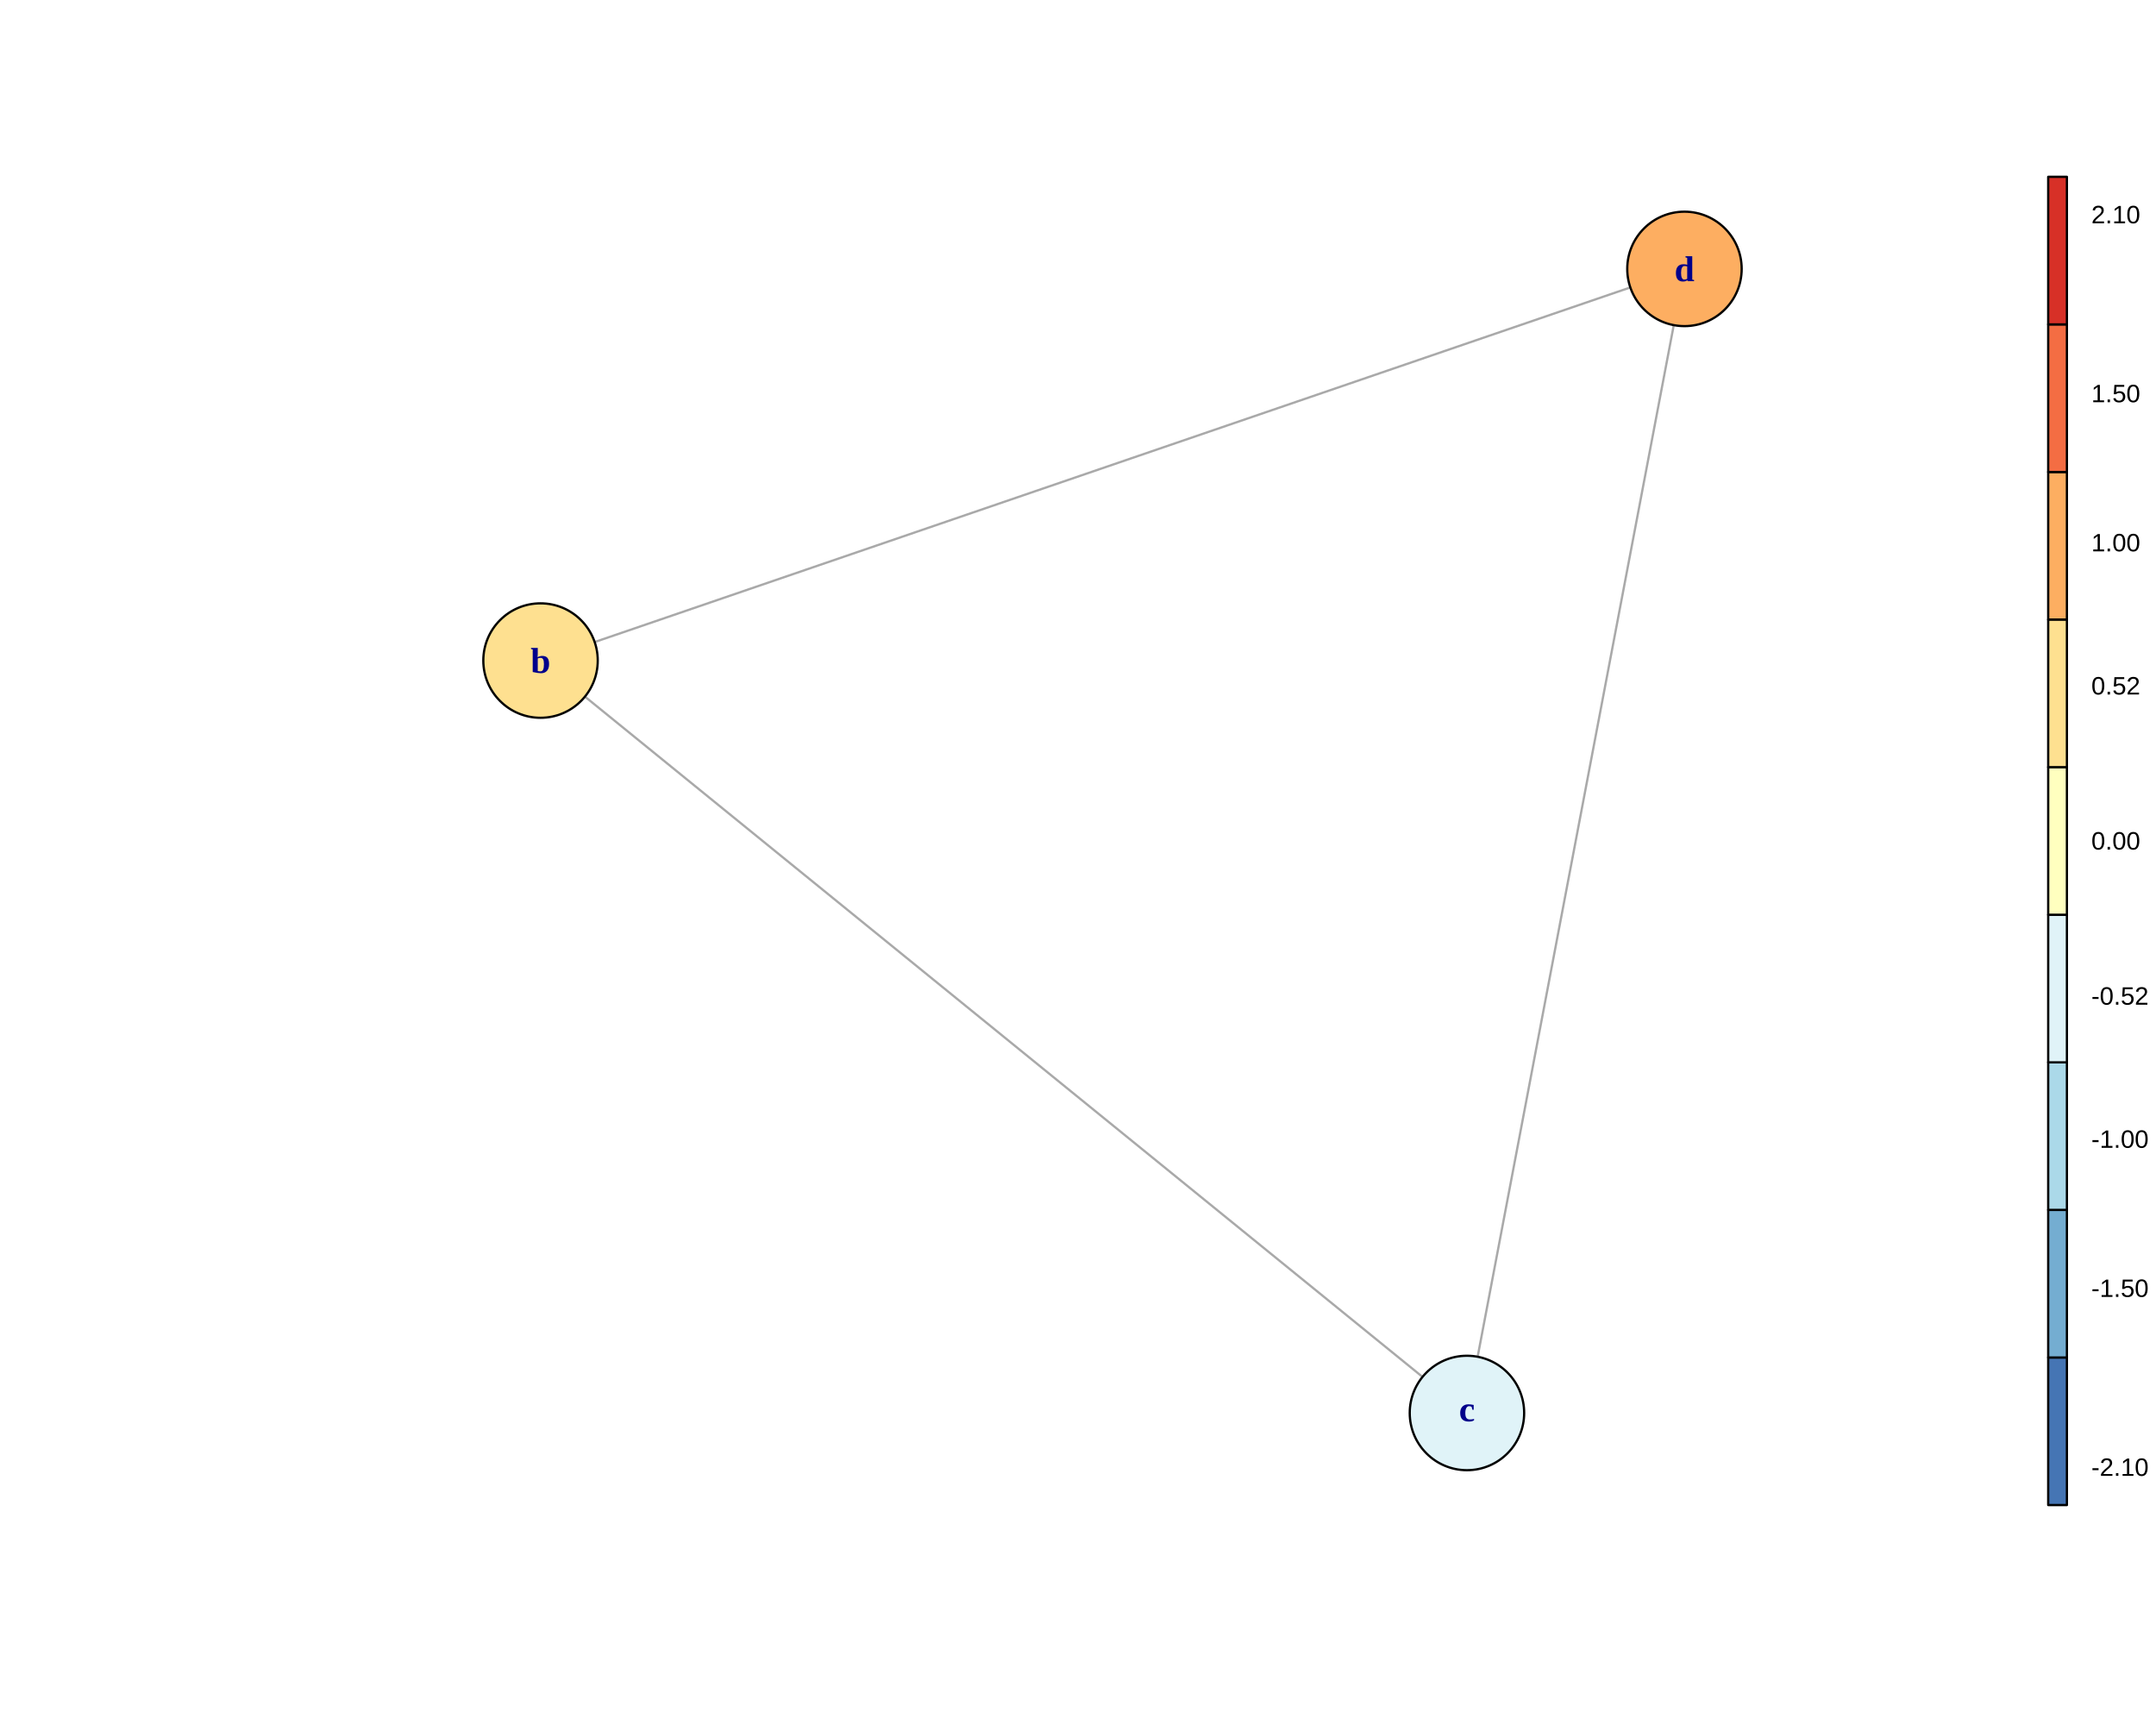
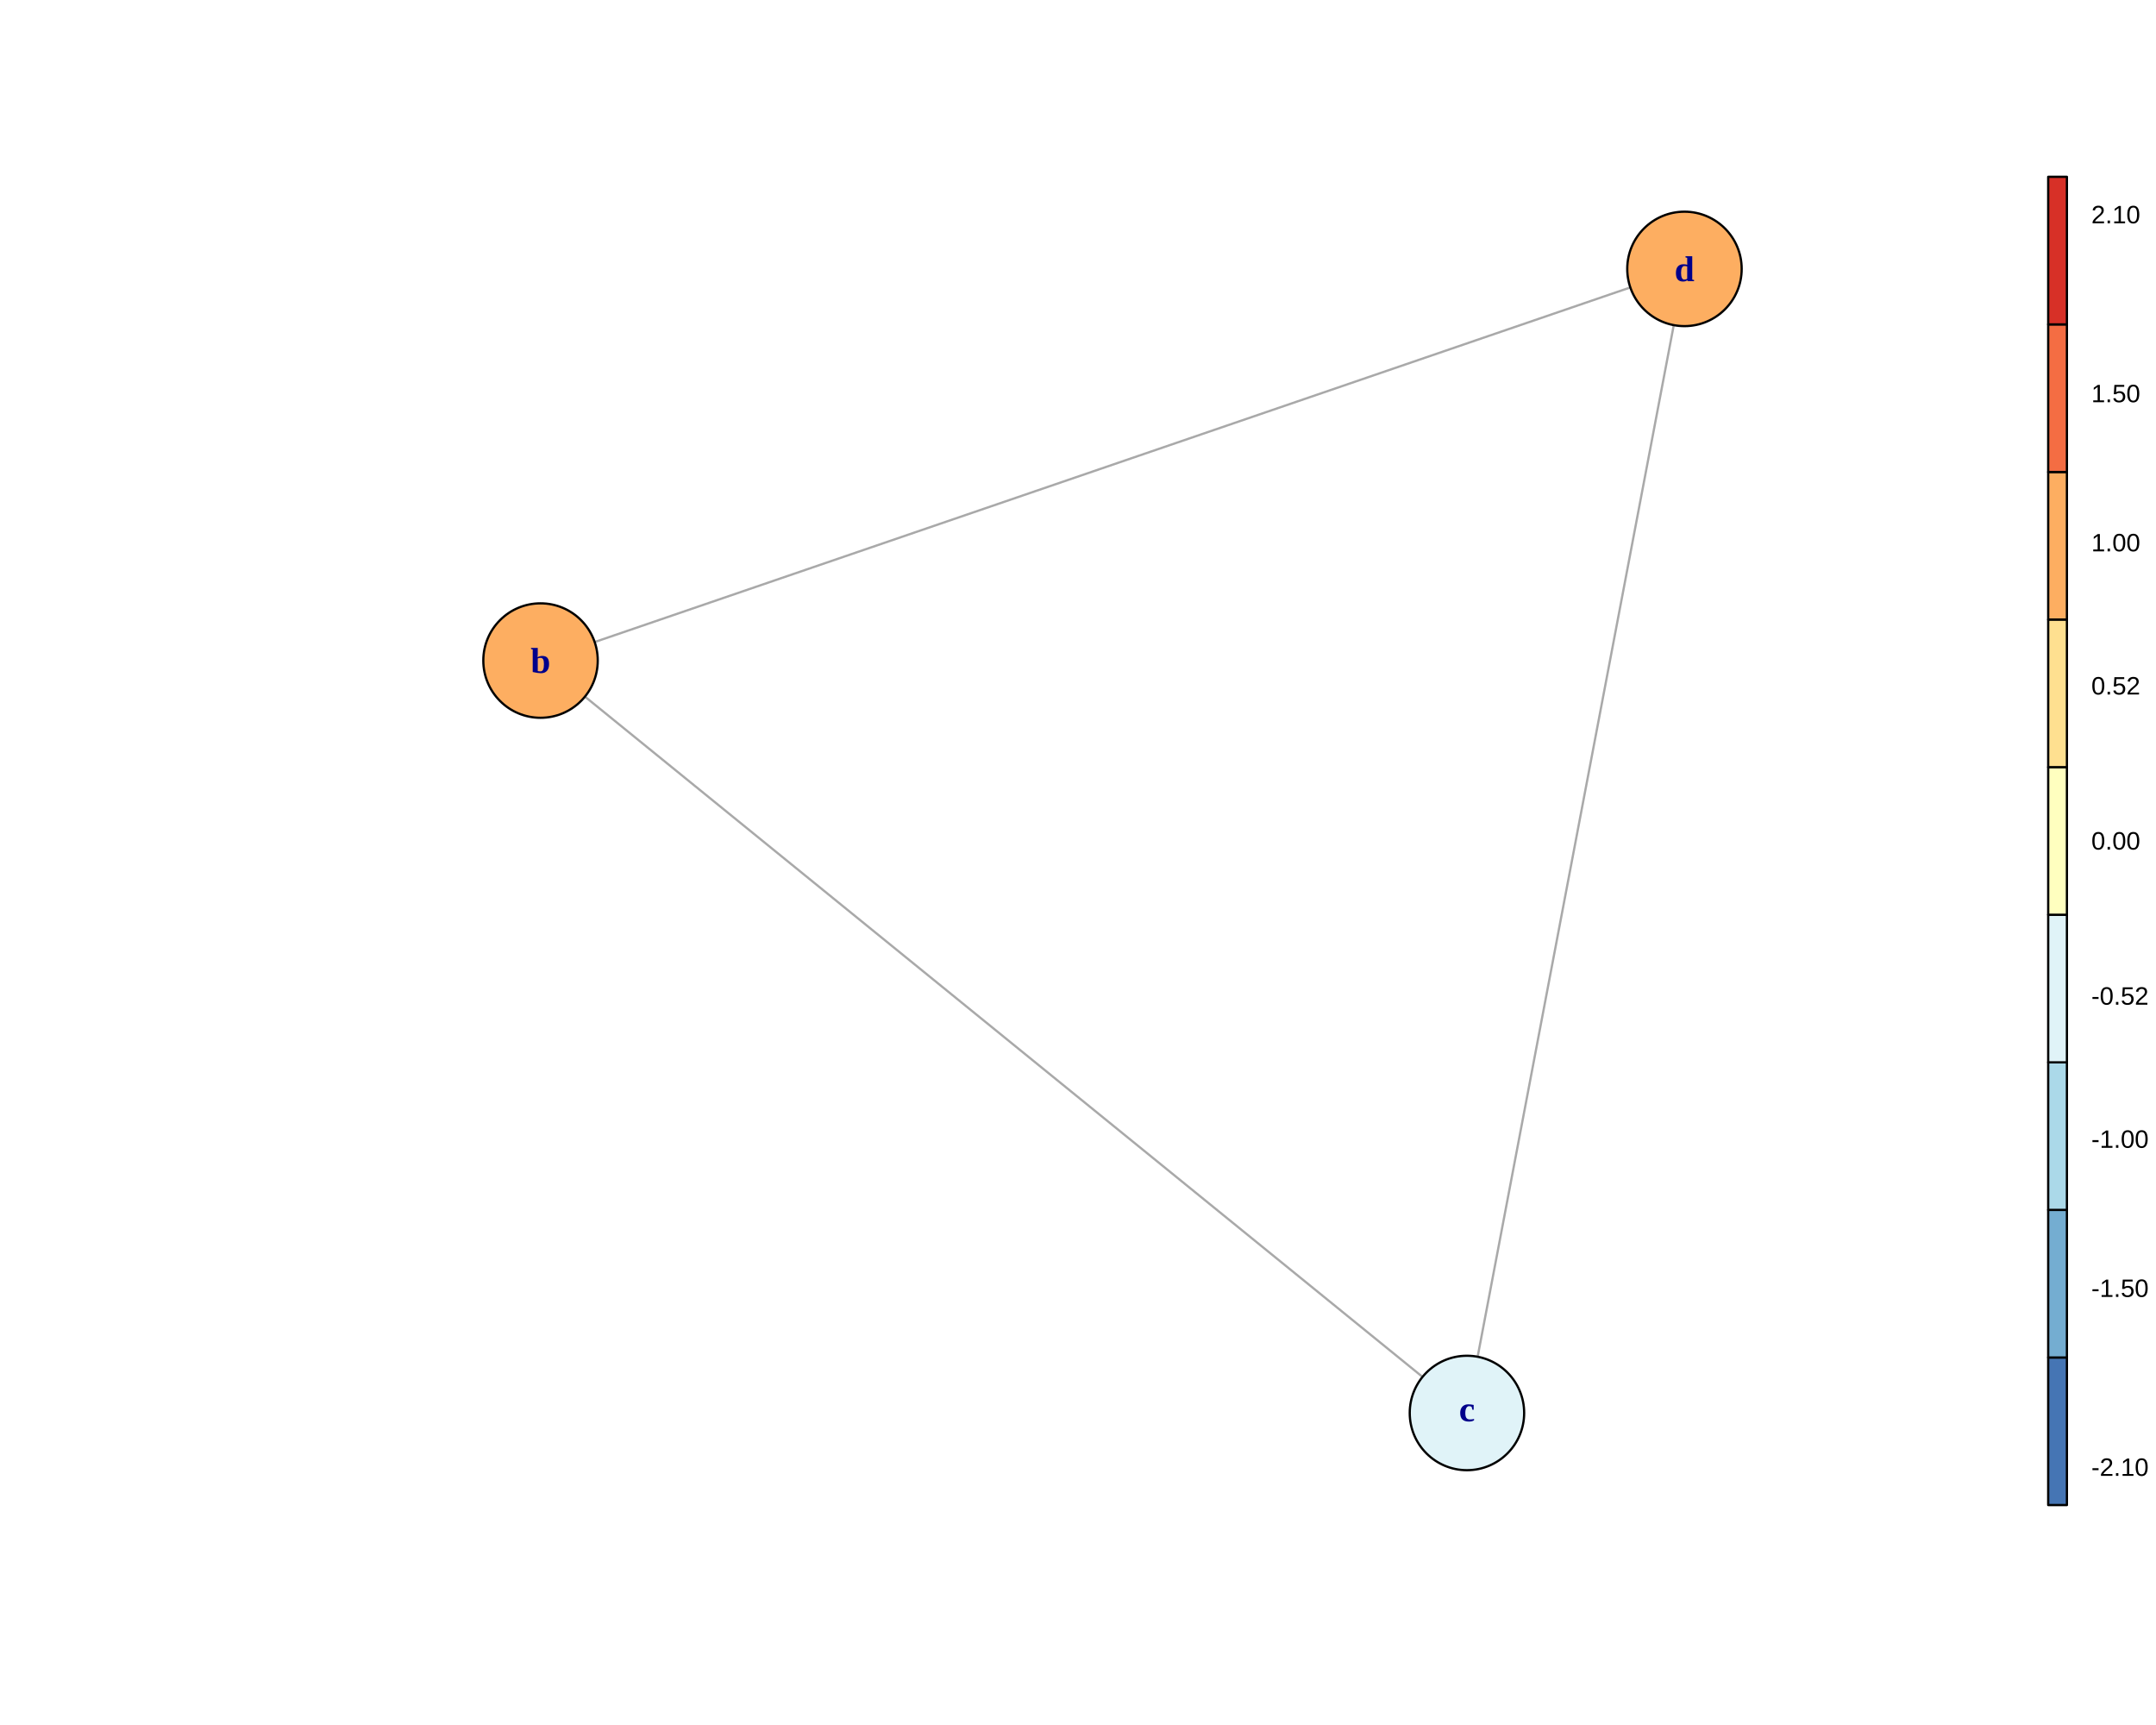
<svg xmlns="http://www.w3.org/2000/svg" viewBox="0 0 720.00 576.00">
  <defs>
    <style type="text/css">
    line, polyline, polygon, path, rect, circle {
      fill: none;
      stroke: #000000;
      stroke-linecap: round;
      stroke-linejoin: round;
      stroke-miterlimit: 10.00;
    }
  </style>
  </defs>
  <rect width="100%" height="100%" style="stroke: none; fill: #FFFFFF;" />
  <defs>
    <clipPath id="cpNTkuMDR8Njg0LjAwfDUwMi41Nnw1OS4wNA==">
      <rect x="59.04" y="59.04" width="624.96" height="443.52" />
    </clipPath>
  </defs>
  <line x1="194.07" y1="215.93" x2="548.97" y2="94.43" style="stroke-width: 0.75; stroke: #A9A9A9;" clip-path="url(#cpNTkuMDR8Njg0LjAwfDUwMi41Nnw1OS4wNA==)" />
  <line x1="191.63" y1="229.60" x2="478.77" y2="462.78" style="stroke-width: 0.75; stroke: #A9A9A9;" clip-path="url(#cpNTkuMDR8Njg0LjAwfDUwMi41Nnw1OS4wNA==)" />
  <line x1="559.85" y1="103.87" x2="492.57" y2="457.73" style="stroke-width: 0.75; stroke: #A9A9A9;" clip-path="url(#cpNTkuMDR8Njg0LjAwfDUwMi41Nnw1OS4wNA==)" />
-   <circle cx="180.51" cy="220.57" r="14.33pt" style="stroke-width: 0.75; fill: #FEE090;" clip-path="url(#cpNTkuMDR8Njg0LjAwfDUwMi41Nnw1OS4wNA==)" />
+   <circle cx="180.51" cy="220.57" r="14.33pt" style="stroke-width: 0.75; fill: #FDAE61;" clip-path="url(#cpNTkuMDR8Njg0LjAwfDUwMi41Nnw1OS4wNA==)" />
  <circle cx="562.53" cy="89.79" r="14.33pt" style="stroke-width: 0.75; fill: #FDAE61;" clip-path="url(#cpNTkuMDR8Njg0LjAwfDUwMi41Nnw1OS4wNA==)" />
  <circle cx="489.89" cy="471.81" r="14.33pt" style="stroke-width: 0.75; fill: #E0F3F8;" clip-path="url(#cpNTkuMDR8Njg0LjAwfDUwMi41Nnw1OS4wNA==)" />
  <defs>
    <clipPath id="cpMC4wMHw3MjAuMDB8NTc2LjAwfDAuMDA=">
      <rect x="0.00" y="0.00" width="720.00" height="576.00" />
    </clipPath>
  </defs>
  <g clip-path="url(#cpMC4wMHw3MjAuMDB8NTc2LjAwfDAuMDA=)">
    <text x="177.18" y="224.67" style="font-size: 12.00px; font-weight: bold; fill: #00008B; font-family: Liberation Serif;" textLength="6.67px" lengthAdjust="spacingAndGlyphs">b</text>
  </g>
  <g clip-path="url(#cpMC4wMHw3MjAuMDB8NTc2LjAwfDAuMDA=)">
    <text x="559.19" y="93.89" style="font-size: 12.00px; font-weight: bold; fill: #00008B; font-family: Liberation Serif;" textLength="6.67px" lengthAdjust="spacingAndGlyphs">d</text>
  </g>
  <g clip-path="url(#cpMC4wMHw3MjAuMDB8NTc2LjAwfDAuMDA=)">
    <text x="487.23" y="474.58" style="font-size: 12.00px; font-weight: bold; fill: #00008B; font-family: Liberation Serif;" textLength="5.33px" lengthAdjust="spacingAndGlyphs">c</text>
  </g>
  <polygon points="684.00,502.56 684.00,453.28 690.25,453.28 690.25,502.56 " style="stroke-width: 0.75; fill: #4575B4;" clip-path="url(#cpMC4wMHw3MjAuMDB8NTc2LjAwfDAuMDA=)" />
  <polygon points="684.00,453.28 684.00,404.00 690.25,404.00 690.25,453.28 " style="stroke-width: 0.75; fill: #74ADD1;" clip-path="url(#cpMC4wMHw3MjAuMDB8NTc2LjAwfDAuMDA=)" />
  <polygon points="684.00,404.00 684.00,354.72 690.25,354.72 690.25,404.00 " style="stroke-width: 0.75; fill: #ABD9E9;" clip-path="url(#cpMC4wMHw3MjAuMDB8NTc2LjAwfDAuMDA=)" />
  <polygon points="684.00,354.72 684.00,305.44 690.25,305.44 690.25,354.72 " style="stroke-width: 0.75; fill: #E0F3F8;" clip-path="url(#cpMC4wMHw3MjAuMDB8NTc2LjAwfDAuMDA=)" />
  <polygon points="684.00,305.44 684.00,256.16 690.25,256.16 690.25,305.44 " style="stroke-width: 0.75; fill: #FFFFBF;" clip-path="url(#cpMC4wMHw3MjAuMDB8NTc2LjAwfDAuMDA=)" />
  <polygon points="684.00,256.16 684.00,206.88 690.25,206.88 690.25,256.16 " style="stroke-width: 0.75; fill: #FEE090;" clip-path="url(#cpMC4wMHw3MjAuMDB8NTc2LjAwfDAuMDA=)" />
  <polygon points="684.00,206.88 684.00,157.60 690.25,157.60 690.25,206.88 " style="stroke-width: 0.75; fill: #FDAE61;" clip-path="url(#cpMC4wMHw3MjAuMDB8NTc2LjAwfDAuMDA=)" />
  <polygon points="684.00,157.60 684.00,108.32 690.25,108.32 690.25,157.60 " style="stroke-width: 0.75; fill: #F46D43;" clip-path="url(#cpMC4wMHw3MjAuMDB8NTc2LjAwfDAuMDA=)" />
  <polygon points="684.00,108.32 684.00,59.04 690.25,59.04 690.25,108.32 " style="stroke-width: 0.75; fill: #D73027;" clip-path="url(#cpMC4wMHw3MjAuMDB8NTc2LjAwfDAuMDA=)" />
  <g clip-path="url(#cpMC4wMHw3MjAuMDB8NTc2LjAwfDAuMDA=)">
    <text x="698.40" y="492.81" style="font-size: 8.40px; font-family: Liberation Sans;" textLength="19.14px" lengthAdjust="spacingAndGlyphs">-2.10</text>
  </g>
  <g clip-path="url(#cpMC4wMHw3MjAuMDB8NTc2LjAwfDAuMDA=)">
    <text x="698.40" y="433.06" style="font-size: 8.40px; font-family: Liberation Sans;" textLength="19.14px" lengthAdjust="spacingAndGlyphs">-1.50</text>
  </g>
  <g clip-path="url(#cpMC4wMHw3MjAuMDB8NTc2LjAwfDAuMDA=)">
    <text x="698.40" y="383.27" style="font-size: 8.40px; font-family: Liberation Sans;" textLength="19.14px" lengthAdjust="spacingAndGlyphs">-1.00</text>
  </g>
  <g clip-path="url(#cpMC4wMHw3MjAuMDB8NTc2LjAwfDAuMDA=)">
    <text x="698.40" y="335.47" style="font-size: 8.40px; font-family: Liberation Sans;" textLength="19.14px" lengthAdjust="spacingAndGlyphs">-0.52</text>
  </g>
  <g clip-path="url(#cpMC4wMHw3MjAuMDB8NTc2LjAwfDAuMDA=)">
    <text x="698.40" y="283.68" style="font-size: 8.40px; font-family: Liberation Sans;" textLength="16.34px" lengthAdjust="spacingAndGlyphs">0.00</text>
  </g>
  <g clip-path="url(#cpMC4wMHw3MjAuMDB8NTc2LjAwfDAuMDA=)">
    <text x="698.40" y="231.90" style="font-size: 8.40px; font-family: Liberation Sans;" textLength="16.34px" lengthAdjust="spacingAndGlyphs">0.52</text>
  </g>
  <g clip-path="url(#cpMC4wMHw3MjAuMDB8NTc2LjAwfDAuMDA=)">
    <text x="698.40" y="184.10" style="font-size: 8.40px; font-family: Liberation Sans;" textLength="16.34px" lengthAdjust="spacingAndGlyphs">1.00</text>
  </g>
  <g clip-path="url(#cpMC4wMHw3MjAuMDB8NTc2LjAwfDAuMDA=)">
    <text x="698.40" y="134.31" style="font-size: 8.40px; font-family: Liberation Sans;" textLength="16.34px" lengthAdjust="spacingAndGlyphs">1.50</text>
  </g>
  <g clip-path="url(#cpMC4wMHw3MjAuMDB8NTc2LjAwfDAuMDA=)">
    <text x="698.40" y="74.56" style="font-size: 8.40px; font-family: Liberation Sans;" textLength="16.34px" lengthAdjust="spacingAndGlyphs">2.10</text>
  </g>
</svg>
